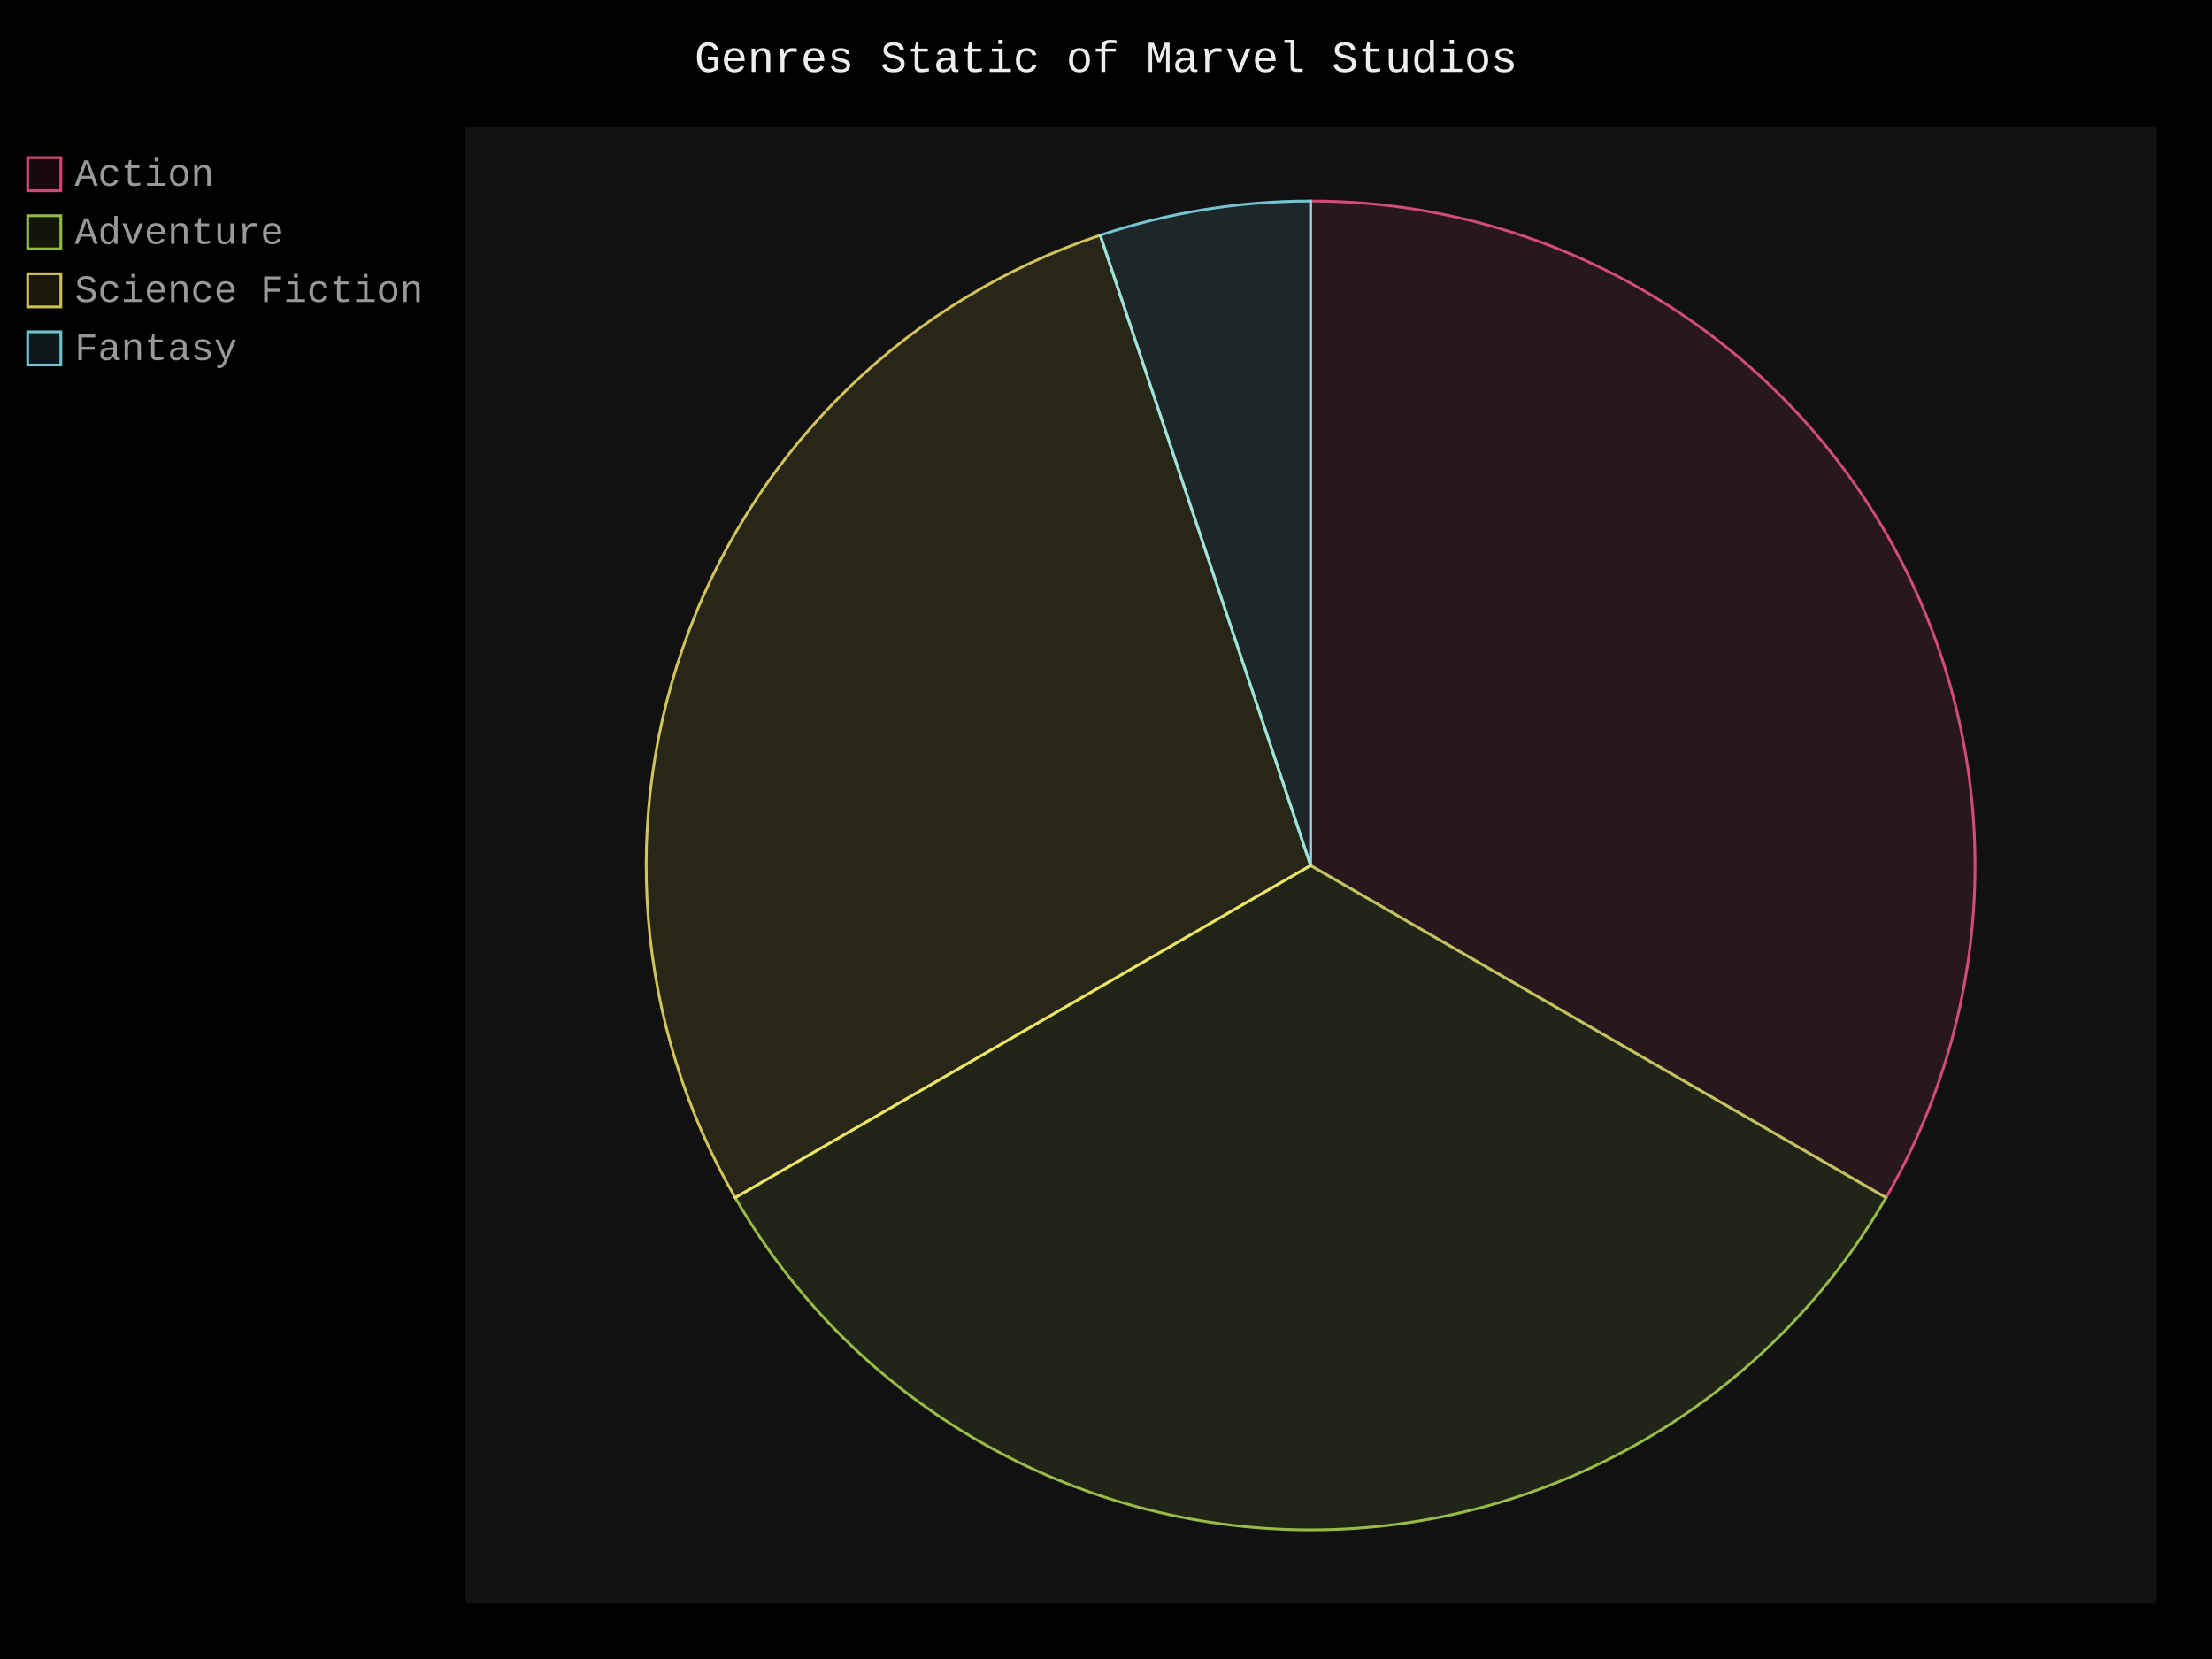
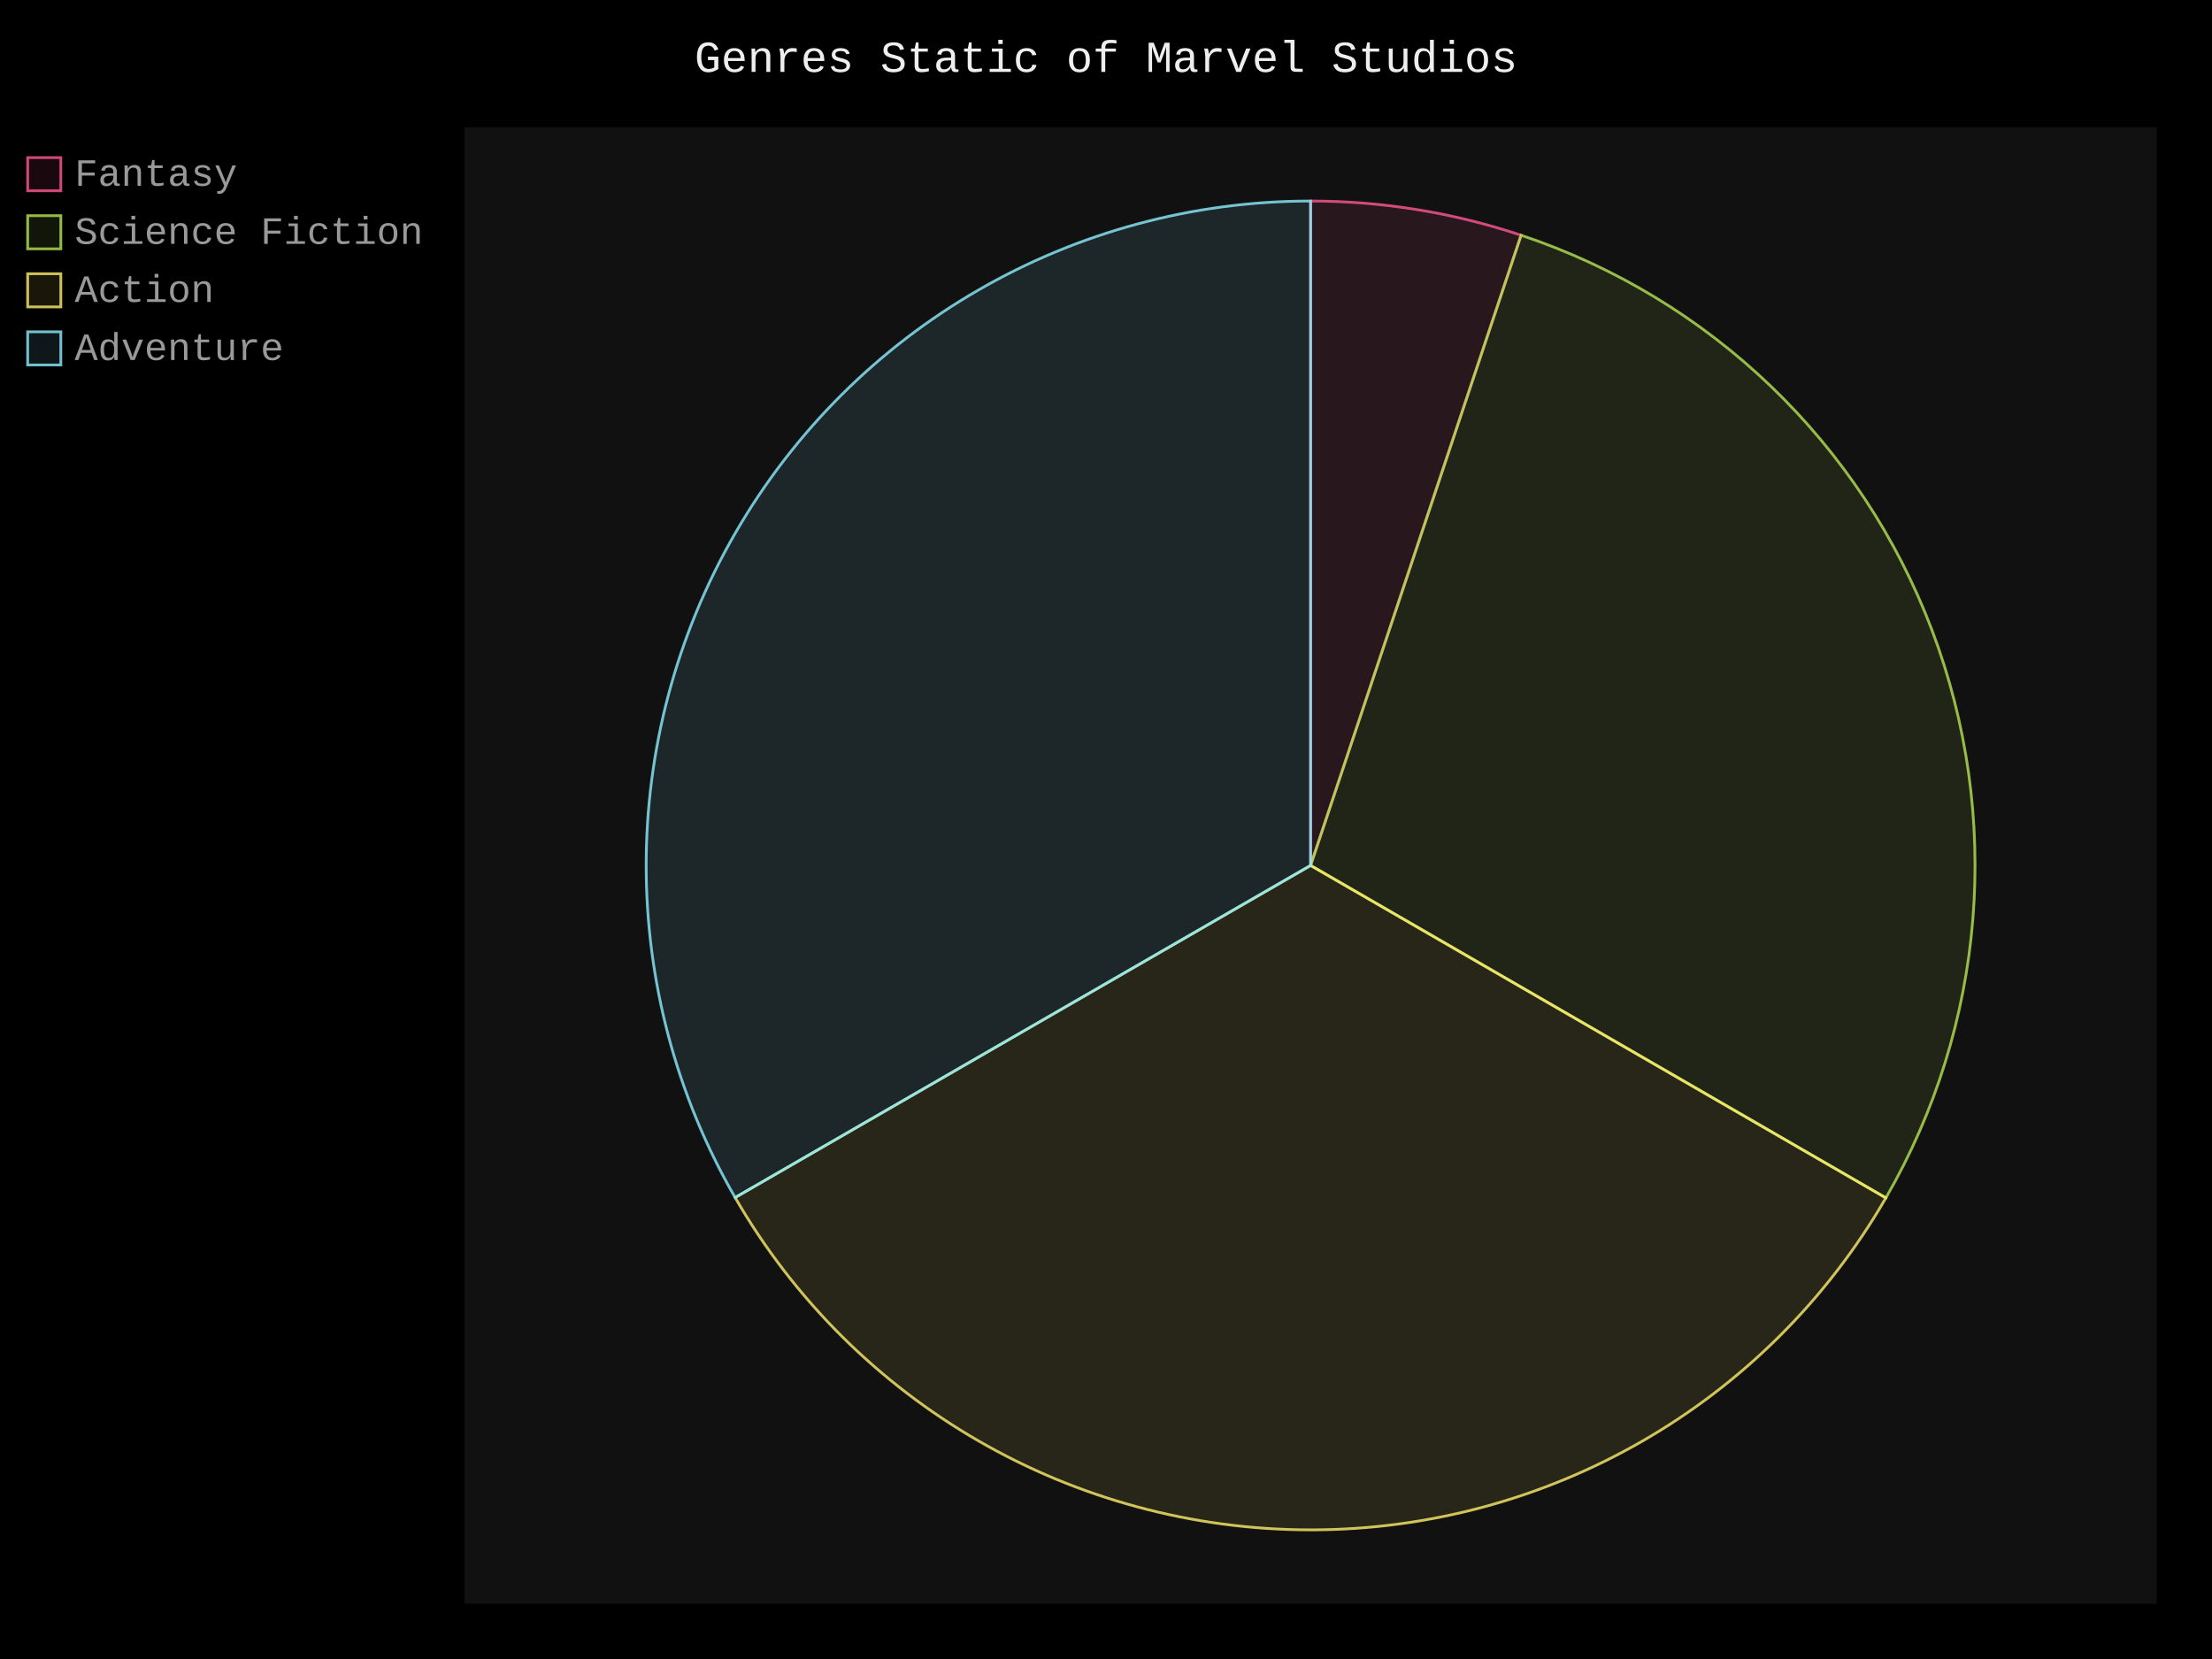
- <svg xmlns="http://www.w3.org/2000/svg" class="pygal-chart" id="chart-9c8612a2-ef23-4a25-856e-1419719ef47f" viewBox="0 0 800 600">
+ <svg xmlns="http://www.w3.org/2000/svg" class="pygal-chart" id="chart-4201211f-0394-4dee-9d77-74a60ca04631" viewBox="0 0 800 600">
  <defs>
-     <style type="text/css">#chart-9c8612a2-ef23-4a25-856e-1419719ef47f{-webkit-user-select:none;-webkit-font-smoothing:antialiased;font-family:Consolas,"Liberation Mono",Menlo,Courier,monospace}#chart-9c8612a2-ef23-4a25-856e-1419719ef47f .title{font-family:Consolas,"Liberation Mono",Menlo,Courier,monospace;font-size:16px}#chart-9c8612a2-ef23-4a25-856e-1419719ef47f .legends .legend text{font-family:Consolas,"Liberation Mono",Menlo,Courier,monospace;font-size:14px}#chart-9c8612a2-ef23-4a25-856e-1419719ef47f .axis text{font-family:Consolas,"Liberation Mono",Menlo,Courier,monospace;font-size:10px}#chart-9c8612a2-ef23-4a25-856e-1419719ef47f .axis text.major{font-family:Consolas,"Liberation Mono",Menlo,Courier,monospace;font-size:10px}#chart-9c8612a2-ef23-4a25-856e-1419719ef47f .text-overlay text.value{font-family:Consolas,"Liberation Mono",Menlo,Courier,monospace;font-size:16px}#chart-9c8612a2-ef23-4a25-856e-1419719ef47f .text-overlay text.label{font-family:Consolas,"Liberation Mono",Menlo,Courier,monospace;font-size:10px}#chart-9c8612a2-ef23-4a25-856e-1419719ef47f .tooltip{font-family:Consolas,"Liberation Mono",Menlo,Courier,monospace;font-size:14px}#chart-9c8612a2-ef23-4a25-856e-1419719ef47f text.no_data{font-family:Consolas,"Liberation Mono",Menlo,Courier,monospace;font-size:64px}
- #chart-9c8612a2-ef23-4a25-856e-1419719ef47f{background-color:black}#chart-9c8612a2-ef23-4a25-856e-1419719ef47f path,#chart-9c8612a2-ef23-4a25-856e-1419719ef47f line,#chart-9c8612a2-ef23-4a25-856e-1419719ef47f rect,#chart-9c8612a2-ef23-4a25-856e-1419719ef47f circle{-webkit-transition:1s ease-out;-moz-transition:1s ease-out;transition:1s ease-out}#chart-9c8612a2-ef23-4a25-856e-1419719ef47f .graph &gt; .background{fill:black}#chart-9c8612a2-ef23-4a25-856e-1419719ef47f .plot &gt; .background{fill:#111}#chart-9c8612a2-ef23-4a25-856e-1419719ef47f .graph{fill:#999}#chart-9c8612a2-ef23-4a25-856e-1419719ef47f text.no_data{fill:#eee}#chart-9c8612a2-ef23-4a25-856e-1419719ef47f .title{fill:#eee}#chart-9c8612a2-ef23-4a25-856e-1419719ef47f .legends .legend text{fill:#999}#chart-9c8612a2-ef23-4a25-856e-1419719ef47f .legends .legend:hover text{fill:#eee}#chart-9c8612a2-ef23-4a25-856e-1419719ef47f .axis .line{stroke:#eee}#chart-9c8612a2-ef23-4a25-856e-1419719ef47f .axis .guide.line{stroke:#555}#chart-9c8612a2-ef23-4a25-856e-1419719ef47f .axis .major.line{stroke:#999}#chart-9c8612a2-ef23-4a25-856e-1419719ef47f .axis text.major{fill:#eee}#chart-9c8612a2-ef23-4a25-856e-1419719ef47f .axis.y .guides:hover .guide.line,#chart-9c8612a2-ef23-4a25-856e-1419719ef47f .line-graph .axis.x .guides:hover .guide.line,#chart-9c8612a2-ef23-4a25-856e-1419719ef47f .stackedline-graph .axis.x .guides:hover .guide.line,#chart-9c8612a2-ef23-4a25-856e-1419719ef47f .xy-graph .axis.x .guides:hover .guide.line{stroke:#eee}#chart-9c8612a2-ef23-4a25-856e-1419719ef47f .axis .guides:hover text{fill:#eee}#chart-9c8612a2-ef23-4a25-856e-1419719ef47f .reactive{fill-opacity:.1;stroke-opacity:.8}#chart-9c8612a2-ef23-4a25-856e-1419719ef47f .ci{stroke:#999}#chart-9c8612a2-ef23-4a25-856e-1419719ef47f .reactive.active,#chart-9c8612a2-ef23-4a25-856e-1419719ef47f .active .reactive{fill-opacity:.75;stroke-opacity:.9;stroke-width:4}#chart-9c8612a2-ef23-4a25-856e-1419719ef47f .ci .reactive.active{stroke-width:1.5}#chart-9c8612a2-ef23-4a25-856e-1419719ef47f .series text{fill:#eee}#chart-9c8612a2-ef23-4a25-856e-1419719ef47f .tooltip rect{fill:#111;stroke:#eee;-webkit-transition:opacity 1s ease-out;-moz-transition:opacity 1s ease-out;transition:opacity 1s ease-out}#chart-9c8612a2-ef23-4a25-856e-1419719ef47f .tooltip .label{fill:#999}#chart-9c8612a2-ef23-4a25-856e-1419719ef47f .tooltip .label{fill:#999}#chart-9c8612a2-ef23-4a25-856e-1419719ef47f .tooltip .legend{font-size:.8em;fill:#555}#chart-9c8612a2-ef23-4a25-856e-1419719ef47f .tooltip .x_label{font-size:.6em;fill:#eee}#chart-9c8612a2-ef23-4a25-856e-1419719ef47f .tooltip .xlink{font-size:.5em;text-decoration:underline}#chart-9c8612a2-ef23-4a25-856e-1419719ef47f .tooltip .value{font-size:1.5em}#chart-9c8612a2-ef23-4a25-856e-1419719ef47f .bound{font-size:.5em}#chart-9c8612a2-ef23-4a25-856e-1419719ef47f .max-value{font-size:.75em;fill:#555}#chart-9c8612a2-ef23-4a25-856e-1419719ef47f .map-element{fill:#111;stroke:#555 !important}#chart-9c8612a2-ef23-4a25-856e-1419719ef47f .map-element .reactive{fill-opacity:inherit;stroke-opacity:inherit}#chart-9c8612a2-ef23-4a25-856e-1419719ef47f .color-0,#chart-9c8612a2-ef23-4a25-856e-1419719ef47f .color-0 a:visited{stroke:#ff5995;fill:#ff5995}#chart-9c8612a2-ef23-4a25-856e-1419719ef47f .color-1,#chart-9c8612a2-ef23-4a25-856e-1419719ef47f .color-1 a:visited{stroke:#b6e354;fill:#b6e354}#chart-9c8612a2-ef23-4a25-856e-1419719ef47f .color-2,#chart-9c8612a2-ef23-4a25-856e-1419719ef47f .color-2 a:visited{stroke:#feed6c;fill:#feed6c}#chart-9c8612a2-ef23-4a25-856e-1419719ef47f .color-3,#chart-9c8612a2-ef23-4a25-856e-1419719ef47f .color-3 a:visited{stroke:#8cedff;fill:#8cedff}#chart-9c8612a2-ef23-4a25-856e-1419719ef47f .text-overlay .color-0 text{fill:black}#chart-9c8612a2-ef23-4a25-856e-1419719ef47f .text-overlay .color-1 text{fill:black}#chart-9c8612a2-ef23-4a25-856e-1419719ef47f .text-overlay .color-2 text{fill:black}#chart-9c8612a2-ef23-4a25-856e-1419719ef47f .text-overlay .color-3 text{fill:black}
- #chart-9c8612a2-ef23-4a25-856e-1419719ef47f text.no_data{text-anchor:middle}#chart-9c8612a2-ef23-4a25-856e-1419719ef47f .guide.line{fill:none}#chart-9c8612a2-ef23-4a25-856e-1419719ef47f .centered{text-anchor:middle}#chart-9c8612a2-ef23-4a25-856e-1419719ef47f .title{text-anchor:middle}#chart-9c8612a2-ef23-4a25-856e-1419719ef47f .legends .legend text{fill-opacity:1}#chart-9c8612a2-ef23-4a25-856e-1419719ef47f .axis.x text{text-anchor:middle}#chart-9c8612a2-ef23-4a25-856e-1419719ef47f .axis.x:not(.web) text[transform]{text-anchor:start}#chart-9c8612a2-ef23-4a25-856e-1419719ef47f .axis.x:not(.web) text[transform].backwards{text-anchor:end}#chart-9c8612a2-ef23-4a25-856e-1419719ef47f .axis.y text{text-anchor:end}#chart-9c8612a2-ef23-4a25-856e-1419719ef47f .axis.y text[transform].backwards{text-anchor:start}#chart-9c8612a2-ef23-4a25-856e-1419719ef47f .axis.y2 text{text-anchor:start}#chart-9c8612a2-ef23-4a25-856e-1419719ef47f .axis.y2 text[transform].backwards{text-anchor:end}#chart-9c8612a2-ef23-4a25-856e-1419719ef47f .axis .guide.line{stroke-dasharray:4,4}#chart-9c8612a2-ef23-4a25-856e-1419719ef47f .axis .major.guide.line{stroke-dasharray:6,6}#chart-9c8612a2-ef23-4a25-856e-1419719ef47f .horizontal .axis.y .guide.line,#chart-9c8612a2-ef23-4a25-856e-1419719ef47f .horizontal .axis.y2 .guide.line,#chart-9c8612a2-ef23-4a25-856e-1419719ef47f .vertical .axis.x .guide.line{opacity:0}#chart-9c8612a2-ef23-4a25-856e-1419719ef47f .horizontal .axis.always_show .guide.line,#chart-9c8612a2-ef23-4a25-856e-1419719ef47f .vertical .axis.always_show .guide.line{opacity:1 !important}#chart-9c8612a2-ef23-4a25-856e-1419719ef47f .axis.y .guides:hover .guide.line,#chart-9c8612a2-ef23-4a25-856e-1419719ef47f .axis.y2 .guides:hover .guide.line,#chart-9c8612a2-ef23-4a25-856e-1419719ef47f .axis.x .guides:hover .guide.line{opacity:1}#chart-9c8612a2-ef23-4a25-856e-1419719ef47f .axis .guides:hover text{opacity:1}#chart-9c8612a2-ef23-4a25-856e-1419719ef47f .nofill{fill:none}#chart-9c8612a2-ef23-4a25-856e-1419719ef47f .subtle-fill{fill-opacity:.2}#chart-9c8612a2-ef23-4a25-856e-1419719ef47f .dot{stroke-width:1px;fill-opacity:1}#chart-9c8612a2-ef23-4a25-856e-1419719ef47f .dot.active{stroke-width:5px}#chart-9c8612a2-ef23-4a25-856e-1419719ef47f .dot.negative{fill:transparent}#chart-9c8612a2-ef23-4a25-856e-1419719ef47f text,#chart-9c8612a2-ef23-4a25-856e-1419719ef47f tspan{stroke:none !important}#chart-9c8612a2-ef23-4a25-856e-1419719ef47f .series text.active{opacity:1}#chart-9c8612a2-ef23-4a25-856e-1419719ef47f .tooltip rect{fill-opacity:.95;stroke-width:.5}#chart-9c8612a2-ef23-4a25-856e-1419719ef47f .tooltip text{fill-opacity:1}#chart-9c8612a2-ef23-4a25-856e-1419719ef47f .showable{visibility:hidden}#chart-9c8612a2-ef23-4a25-856e-1419719ef47f .showable.shown{visibility:visible}#chart-9c8612a2-ef23-4a25-856e-1419719ef47f .gauge-background{fill:rgba(229,229,229,1);stroke:none}#chart-9c8612a2-ef23-4a25-856e-1419719ef47f .bg-lines{stroke:black;stroke-width:2px}</style>
+     <style type="text/css">#chart-4201211f-0394-4dee-9d77-74a60ca04631{-webkit-user-select:none;-webkit-font-smoothing:antialiased;font-family:Consolas,"Liberation Mono",Menlo,Courier,monospace}#chart-4201211f-0394-4dee-9d77-74a60ca04631 .title{font-family:Consolas,"Liberation Mono",Menlo,Courier,monospace;font-size:16px}#chart-4201211f-0394-4dee-9d77-74a60ca04631 .legends .legend text{font-family:Consolas,"Liberation Mono",Menlo,Courier,monospace;font-size:14px}#chart-4201211f-0394-4dee-9d77-74a60ca04631 .axis text{font-family:Consolas,"Liberation Mono",Menlo,Courier,monospace;font-size:10px}#chart-4201211f-0394-4dee-9d77-74a60ca04631 .axis text.major{font-family:Consolas,"Liberation Mono",Menlo,Courier,monospace;font-size:10px}#chart-4201211f-0394-4dee-9d77-74a60ca04631 .text-overlay text.value{font-family:Consolas,"Liberation Mono",Menlo,Courier,monospace;font-size:16px}#chart-4201211f-0394-4dee-9d77-74a60ca04631 .text-overlay text.label{font-family:Consolas,"Liberation Mono",Menlo,Courier,monospace;font-size:10px}#chart-4201211f-0394-4dee-9d77-74a60ca04631 .tooltip{font-family:Consolas,"Liberation Mono",Menlo,Courier,monospace;font-size:14px}#chart-4201211f-0394-4dee-9d77-74a60ca04631 text.no_data{font-family:Consolas,"Liberation Mono",Menlo,Courier,monospace;font-size:64px}
+ #chart-4201211f-0394-4dee-9d77-74a60ca04631{background-color:black}#chart-4201211f-0394-4dee-9d77-74a60ca04631 path,#chart-4201211f-0394-4dee-9d77-74a60ca04631 line,#chart-4201211f-0394-4dee-9d77-74a60ca04631 rect,#chart-4201211f-0394-4dee-9d77-74a60ca04631 circle{-webkit-transition:1s ease-out;-moz-transition:1s ease-out;transition:1s ease-out}#chart-4201211f-0394-4dee-9d77-74a60ca04631 .graph &gt; .background{fill:black}#chart-4201211f-0394-4dee-9d77-74a60ca04631 .plot &gt; .background{fill:#111}#chart-4201211f-0394-4dee-9d77-74a60ca04631 .graph{fill:#999}#chart-4201211f-0394-4dee-9d77-74a60ca04631 text.no_data{fill:#eee}#chart-4201211f-0394-4dee-9d77-74a60ca04631 .title{fill:#eee}#chart-4201211f-0394-4dee-9d77-74a60ca04631 .legends .legend text{fill:#999}#chart-4201211f-0394-4dee-9d77-74a60ca04631 .legends .legend:hover text{fill:#eee}#chart-4201211f-0394-4dee-9d77-74a60ca04631 .axis .line{stroke:#eee}#chart-4201211f-0394-4dee-9d77-74a60ca04631 .axis .guide.line{stroke:#555}#chart-4201211f-0394-4dee-9d77-74a60ca04631 .axis .major.line{stroke:#999}#chart-4201211f-0394-4dee-9d77-74a60ca04631 .axis text.major{fill:#eee}#chart-4201211f-0394-4dee-9d77-74a60ca04631 .axis.y .guides:hover .guide.line,#chart-4201211f-0394-4dee-9d77-74a60ca04631 .line-graph .axis.x .guides:hover .guide.line,#chart-4201211f-0394-4dee-9d77-74a60ca04631 .stackedline-graph .axis.x .guides:hover .guide.line,#chart-4201211f-0394-4dee-9d77-74a60ca04631 .xy-graph .axis.x .guides:hover .guide.line{stroke:#eee}#chart-4201211f-0394-4dee-9d77-74a60ca04631 .axis .guides:hover text{fill:#eee}#chart-4201211f-0394-4dee-9d77-74a60ca04631 .reactive{fill-opacity:.1;stroke-opacity:.8}#chart-4201211f-0394-4dee-9d77-74a60ca04631 .ci{stroke:#999}#chart-4201211f-0394-4dee-9d77-74a60ca04631 .reactive.active,#chart-4201211f-0394-4dee-9d77-74a60ca04631 .active .reactive{fill-opacity:.75;stroke-opacity:.9;stroke-width:4}#chart-4201211f-0394-4dee-9d77-74a60ca04631 .ci .reactive.active{stroke-width:1.5}#chart-4201211f-0394-4dee-9d77-74a60ca04631 .series text{fill:#eee}#chart-4201211f-0394-4dee-9d77-74a60ca04631 .tooltip rect{fill:#111;stroke:#eee;-webkit-transition:opacity 1s ease-out;-moz-transition:opacity 1s ease-out;transition:opacity 1s ease-out}#chart-4201211f-0394-4dee-9d77-74a60ca04631 .tooltip .label{fill:#999}#chart-4201211f-0394-4dee-9d77-74a60ca04631 .tooltip .label{fill:#999}#chart-4201211f-0394-4dee-9d77-74a60ca04631 .tooltip .legend{font-size:.8em;fill:#555}#chart-4201211f-0394-4dee-9d77-74a60ca04631 .tooltip .x_label{font-size:.6em;fill:#eee}#chart-4201211f-0394-4dee-9d77-74a60ca04631 .tooltip .xlink{font-size:.5em;text-decoration:underline}#chart-4201211f-0394-4dee-9d77-74a60ca04631 .tooltip .value{font-size:1.5em}#chart-4201211f-0394-4dee-9d77-74a60ca04631 .bound{font-size:.5em}#chart-4201211f-0394-4dee-9d77-74a60ca04631 .max-value{font-size:.75em;fill:#555}#chart-4201211f-0394-4dee-9d77-74a60ca04631 .map-element{fill:#111;stroke:#555 !important}#chart-4201211f-0394-4dee-9d77-74a60ca04631 .map-element .reactive{fill-opacity:inherit;stroke-opacity:inherit}#chart-4201211f-0394-4dee-9d77-74a60ca04631 .color-0,#chart-4201211f-0394-4dee-9d77-74a60ca04631 .color-0 a:visited{stroke:#ff5995;fill:#ff5995}#chart-4201211f-0394-4dee-9d77-74a60ca04631 .color-1,#chart-4201211f-0394-4dee-9d77-74a60ca04631 .color-1 a:visited{stroke:#b6e354;fill:#b6e354}#chart-4201211f-0394-4dee-9d77-74a60ca04631 .color-2,#chart-4201211f-0394-4dee-9d77-74a60ca04631 .color-2 a:visited{stroke:#feed6c;fill:#feed6c}#chart-4201211f-0394-4dee-9d77-74a60ca04631 .color-3,#chart-4201211f-0394-4dee-9d77-74a60ca04631 .color-3 a:visited{stroke:#8cedff;fill:#8cedff}#chart-4201211f-0394-4dee-9d77-74a60ca04631 .text-overlay .color-0 text{fill:black}#chart-4201211f-0394-4dee-9d77-74a60ca04631 .text-overlay .color-1 text{fill:black}#chart-4201211f-0394-4dee-9d77-74a60ca04631 .text-overlay .color-2 text{fill:black}#chart-4201211f-0394-4dee-9d77-74a60ca04631 .text-overlay .color-3 text{fill:black}
+ #chart-4201211f-0394-4dee-9d77-74a60ca04631 text.no_data{text-anchor:middle}#chart-4201211f-0394-4dee-9d77-74a60ca04631 .guide.line{fill:none}#chart-4201211f-0394-4dee-9d77-74a60ca04631 .centered{text-anchor:middle}#chart-4201211f-0394-4dee-9d77-74a60ca04631 .title{text-anchor:middle}#chart-4201211f-0394-4dee-9d77-74a60ca04631 .legends .legend text{fill-opacity:1}#chart-4201211f-0394-4dee-9d77-74a60ca04631 .axis.x text{text-anchor:middle}#chart-4201211f-0394-4dee-9d77-74a60ca04631 .axis.x:not(.web) text[transform]{text-anchor:start}#chart-4201211f-0394-4dee-9d77-74a60ca04631 .axis.x:not(.web) text[transform].backwards{text-anchor:end}#chart-4201211f-0394-4dee-9d77-74a60ca04631 .axis.y text{text-anchor:end}#chart-4201211f-0394-4dee-9d77-74a60ca04631 .axis.y text[transform].backwards{text-anchor:start}#chart-4201211f-0394-4dee-9d77-74a60ca04631 .axis.y2 text{text-anchor:start}#chart-4201211f-0394-4dee-9d77-74a60ca04631 .axis.y2 text[transform].backwards{text-anchor:end}#chart-4201211f-0394-4dee-9d77-74a60ca04631 .axis .guide.line{stroke-dasharray:4,4}#chart-4201211f-0394-4dee-9d77-74a60ca04631 .axis .major.guide.line{stroke-dasharray:6,6}#chart-4201211f-0394-4dee-9d77-74a60ca04631 .horizontal .axis.y .guide.line,#chart-4201211f-0394-4dee-9d77-74a60ca04631 .horizontal .axis.y2 .guide.line,#chart-4201211f-0394-4dee-9d77-74a60ca04631 .vertical .axis.x .guide.line{opacity:0}#chart-4201211f-0394-4dee-9d77-74a60ca04631 .horizontal .axis.always_show .guide.line,#chart-4201211f-0394-4dee-9d77-74a60ca04631 .vertical .axis.always_show .guide.line{opacity:1 !important}#chart-4201211f-0394-4dee-9d77-74a60ca04631 .axis.y .guides:hover .guide.line,#chart-4201211f-0394-4dee-9d77-74a60ca04631 .axis.y2 .guides:hover .guide.line,#chart-4201211f-0394-4dee-9d77-74a60ca04631 .axis.x .guides:hover .guide.line{opacity:1}#chart-4201211f-0394-4dee-9d77-74a60ca04631 .axis .guides:hover text{opacity:1}#chart-4201211f-0394-4dee-9d77-74a60ca04631 .nofill{fill:none}#chart-4201211f-0394-4dee-9d77-74a60ca04631 .subtle-fill{fill-opacity:.2}#chart-4201211f-0394-4dee-9d77-74a60ca04631 .dot{stroke-width:1px;fill-opacity:1}#chart-4201211f-0394-4dee-9d77-74a60ca04631 .dot.active{stroke-width:5px}#chart-4201211f-0394-4dee-9d77-74a60ca04631 .dot.negative{fill:transparent}#chart-4201211f-0394-4dee-9d77-74a60ca04631 text,#chart-4201211f-0394-4dee-9d77-74a60ca04631 tspan{stroke:none !important}#chart-4201211f-0394-4dee-9d77-74a60ca04631 .series text.active{opacity:1}#chart-4201211f-0394-4dee-9d77-74a60ca04631 .tooltip rect{fill-opacity:.95;stroke-width:.5}#chart-4201211f-0394-4dee-9d77-74a60ca04631 .tooltip text{fill-opacity:1}#chart-4201211f-0394-4dee-9d77-74a60ca04631 .showable{visibility:hidden}#chart-4201211f-0394-4dee-9d77-74a60ca04631 .showable.shown{visibility:visible}#chart-4201211f-0394-4dee-9d77-74a60ca04631 .gauge-background{fill:rgba(229,229,229,1);stroke:none}#chart-4201211f-0394-4dee-9d77-74a60ca04631 .bg-lines{stroke:black;stroke-width:2px}</style>
  </defs>
  <g class="graph pie-graph vertical">
    <rect class="background" height="600" width="800" x="0" y="0" />
    <g class="plot" transform="translate(168, 46)">
      <rect class="background" height="534" width="612.0" x="0" y="0" />
      <g class="series serie-0 color-0">
        <g class="slices">
          <g class="slice">
-             <path class="slice reactive tooltip-trigger" d="M306 26.7 A240.3 240.3 0 0 1 514.106 387.15 L306 267 A0 0 0 0 0 306 267 z" />
+             <path class="slice reactive tooltip-trigger" d="M306 26.7 A240.3 240.3 0 0 1 382.121 39.075 L306 267 A0 0 0 0 0 306 267 z" />
          </g>
        </g>
      </g>
      <g class="series serie-1 color-1">
        <g class="slices">
          <g class="slice">
-             <path class="slice reactive tooltip-trigger" d="M514.106 387.15 A240.3 240.3 0 0 1 97.894 387.15 L306 267 A0 0 0 0 0 306 267 z" />
+             <path class="slice reactive tooltip-trigger" d="M382.121 39.075 A240.3 240.3 0 0 1 514.056 387.237 L306 267 A0 0 0 0 0 306 267 z" />
          </g>
        </g>
      </g>
      <g class="series serie-2 color-2">
        <g class="slices">
          <g class="slice">
-             <path class="slice reactive tooltip-trigger" d="M97.894 387.15 A240.3 240.3 0 0 1 229.905 39.067 L306 267 A0 0 0 0 0 306 267 z" />
+             <path class="slice reactive tooltip-trigger" d="M514.056 387.237 A240.3 240.3 0 0 1 97.869 387.106 L306 267 A0 0 0 0 0 306 267 z" />
          </g>
        </g>
      </g>
      <g class="series serie-3 color-3">
        <g class="slices">
          <g class="slice">
-             <path class="slice reactive tooltip-trigger" d="M229.905 39.067 A240.3 240.3 0 0 1 306 26.7 L306 267 A0 0 0 0 0 306 267 z" />
+             <path class="slice reactive tooltip-trigger" d="M97.869 387.106 A240.3 240.3 0 0 1 306 26.7 L306 267 A0 0 0 0 0 306 267 z" />
          </g>
        </g>
      </g>
    </g>
    <g class="titles">
      <text class="title plot_title" x="400.0" y="26">Genres Static of Marvel Studios</text>
    </g>
    <g class="plot overlay" transform="translate(168, 46)">
      <g class="series serie-0 color-0" />
      <g class="series serie-1 color-1" />
      <g class="series serie-2 color-2" />
      <g class="series serie-3 color-3" />
    </g>
    <g class="plot text-overlay" transform="translate(168, 46)">
      <g class="series serie-0 color-0" />
      <g class="series serie-1 color-1" />
      <g class="series serie-2 color-2" />
      <g class="series serie-3 color-3" />
    </g>
    <g class="plot tooltip-overlay" transform="translate(168, 46)">
      <g class="tooltip" style="opacity: 0" transform="translate(0 0)">
        <rect class="tooltip-box" height="0" rx="0" ry="0" width="0" />
        <g class="text" />
      </g>
    </g>
    <g class="legends" transform="translate(10, 56)">
      <g class="legend reactive activate-serie" id="activate-serie-0">
        <rect class="color-0 reactive" height="12" width="12" x="0.0" y="1.0" />
-         <text x="17.0" y="11.2">Action</text>
+         <text x="17.0" y="11.2">Fantasy</text>
      </g>
      <g class="legend reactive activate-serie" id="activate-serie-1">
        <rect class="color-1 reactive" height="12" width="12" x="0.0" y="22.0" />
-         <text x="17.0" y="32.2">Adventure</text>
+         <text x="17.0" y="32.2">Science Fiction</text>
      </g>
      <g class="legend reactive activate-serie" id="activate-serie-2">
        <rect class="color-2 reactive" height="12" width="12" x="0.0" y="43.0" />
-         <text x="17.0" y="53.2">Science Fiction</text>
+         <text x="17.0" y="53.2">Action</text>
      </g>
      <g class="legend reactive activate-serie" id="activate-serie-3">
        <rect class="color-3 reactive" height="12" width="12" x="0.0" y="64.0" />
-         <text x="17.0" y="74.2">Fantasy</text>
+         <text x="17.0" y="74.2">Adventure</text>
      </g>
    </g>
    <g class="legends" transform="translate(790, 56)" />
  </g>
</svg>
